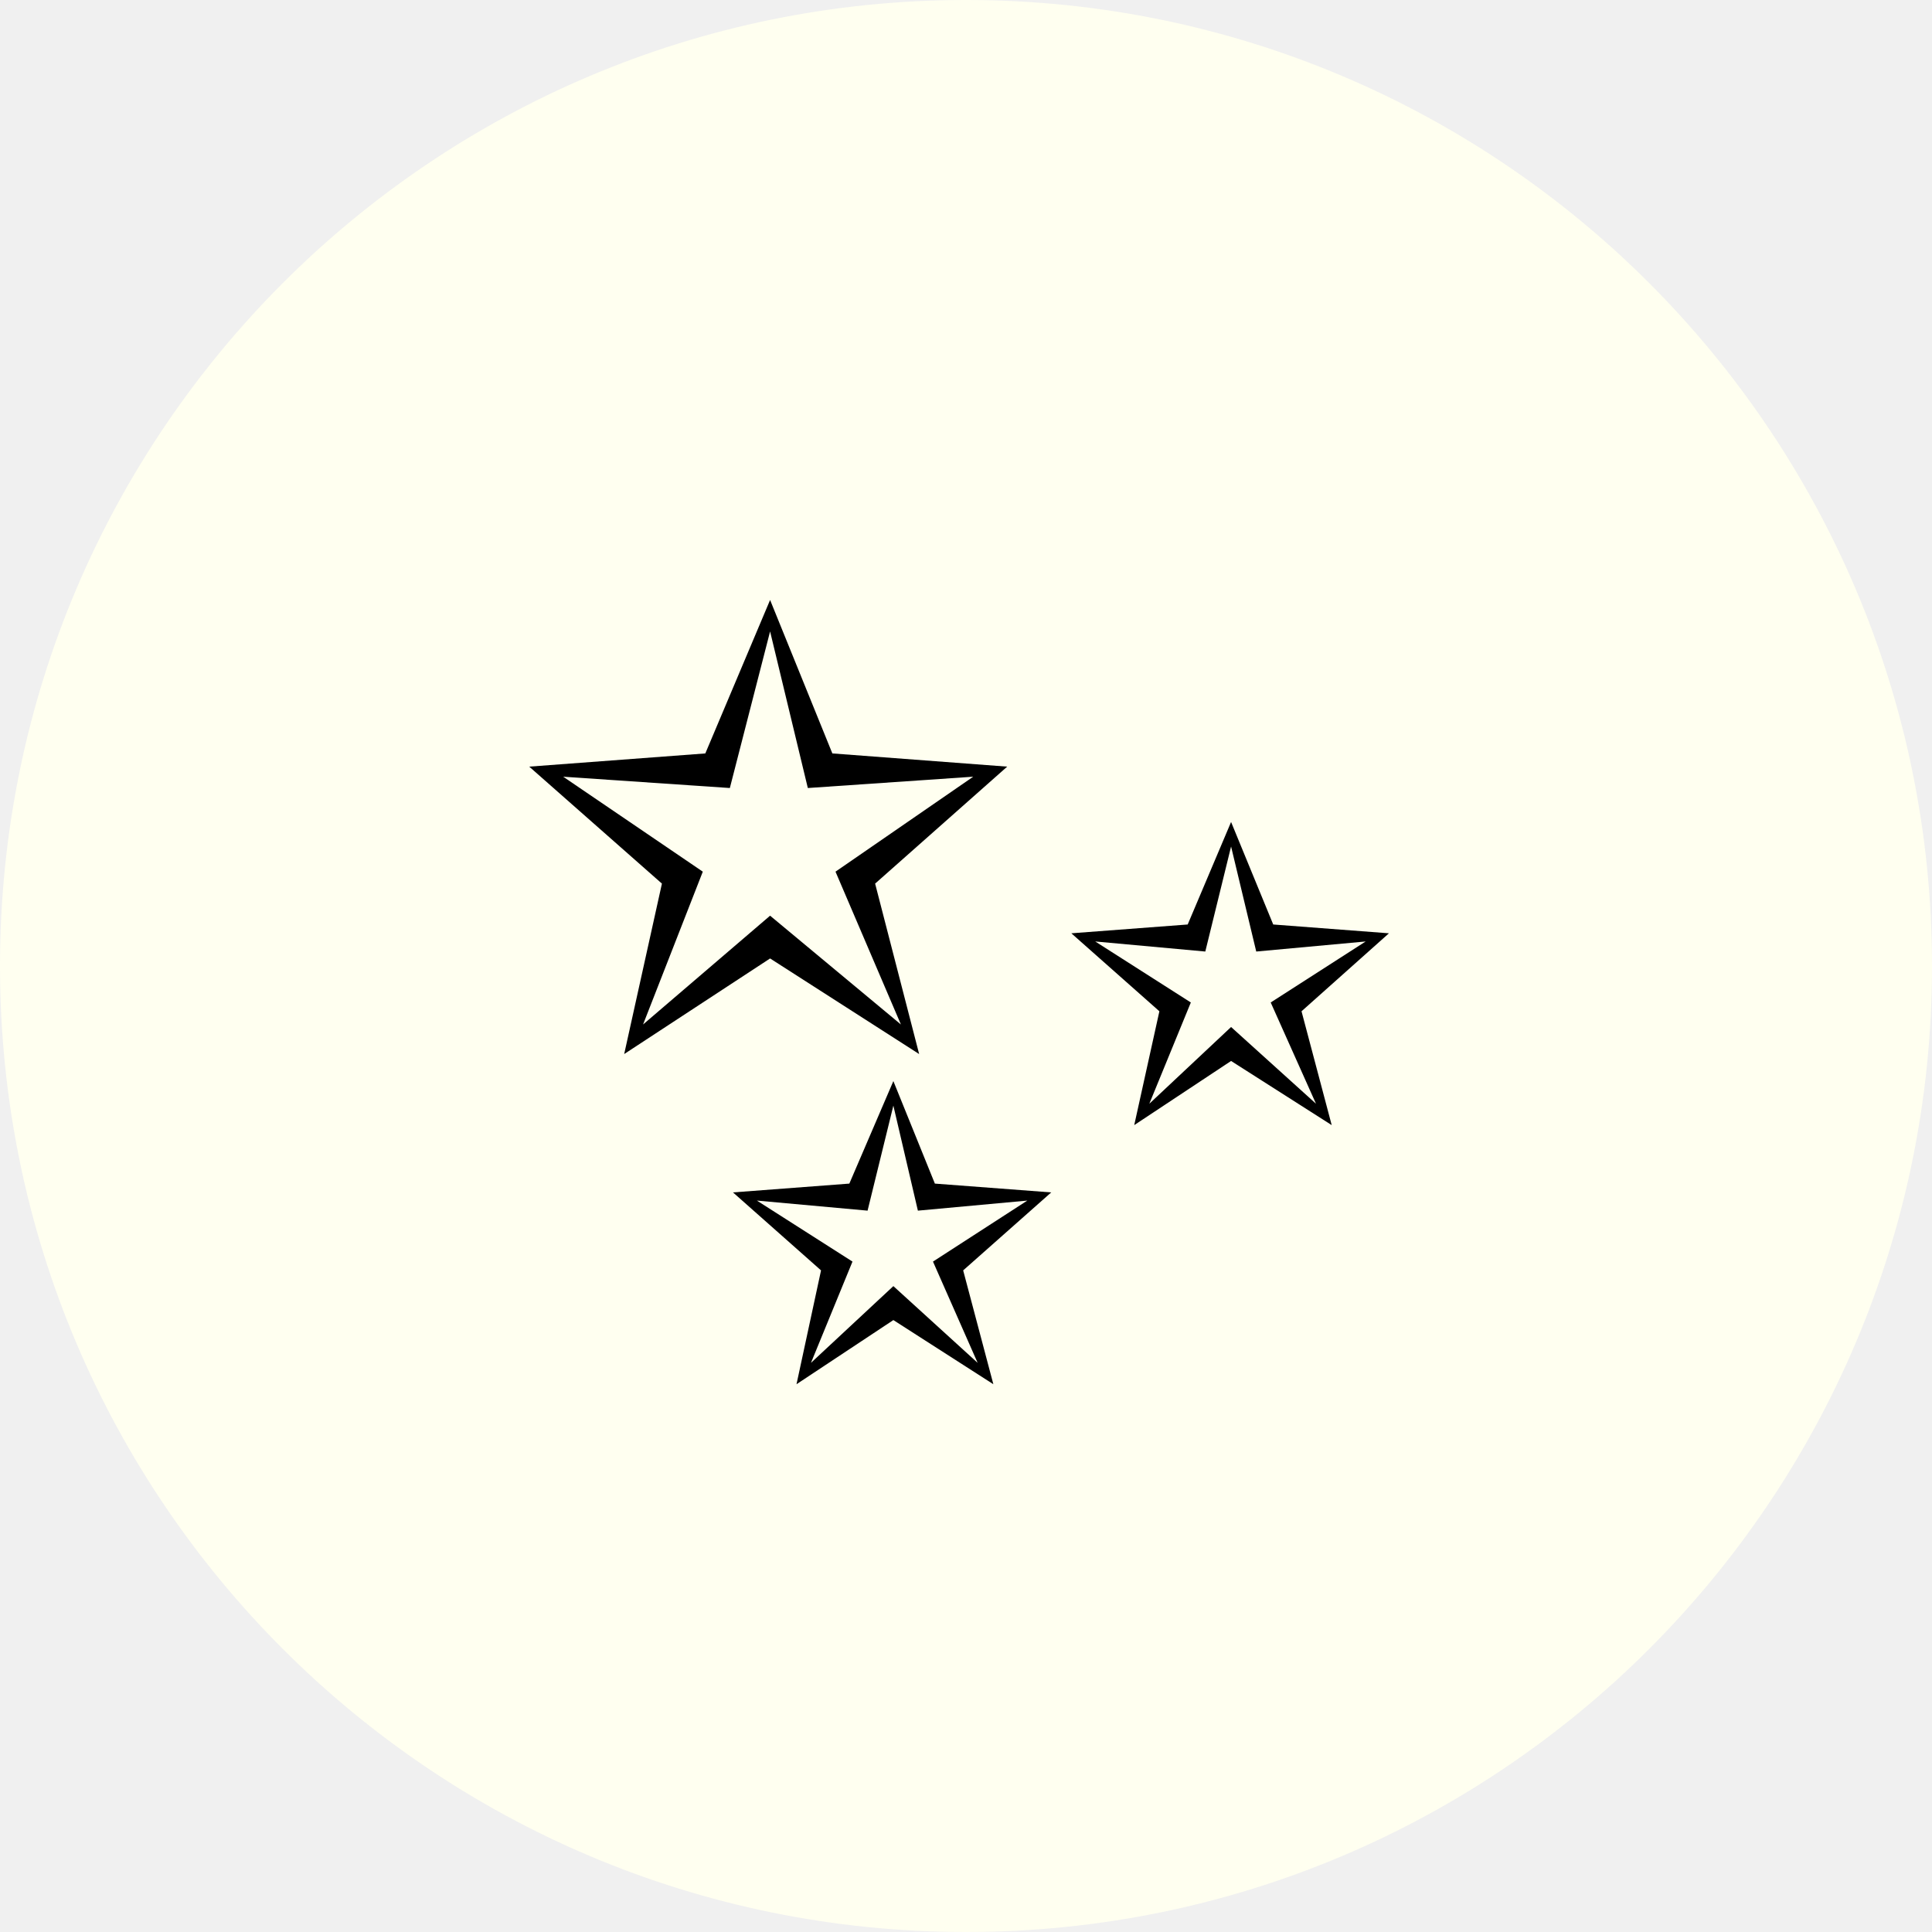
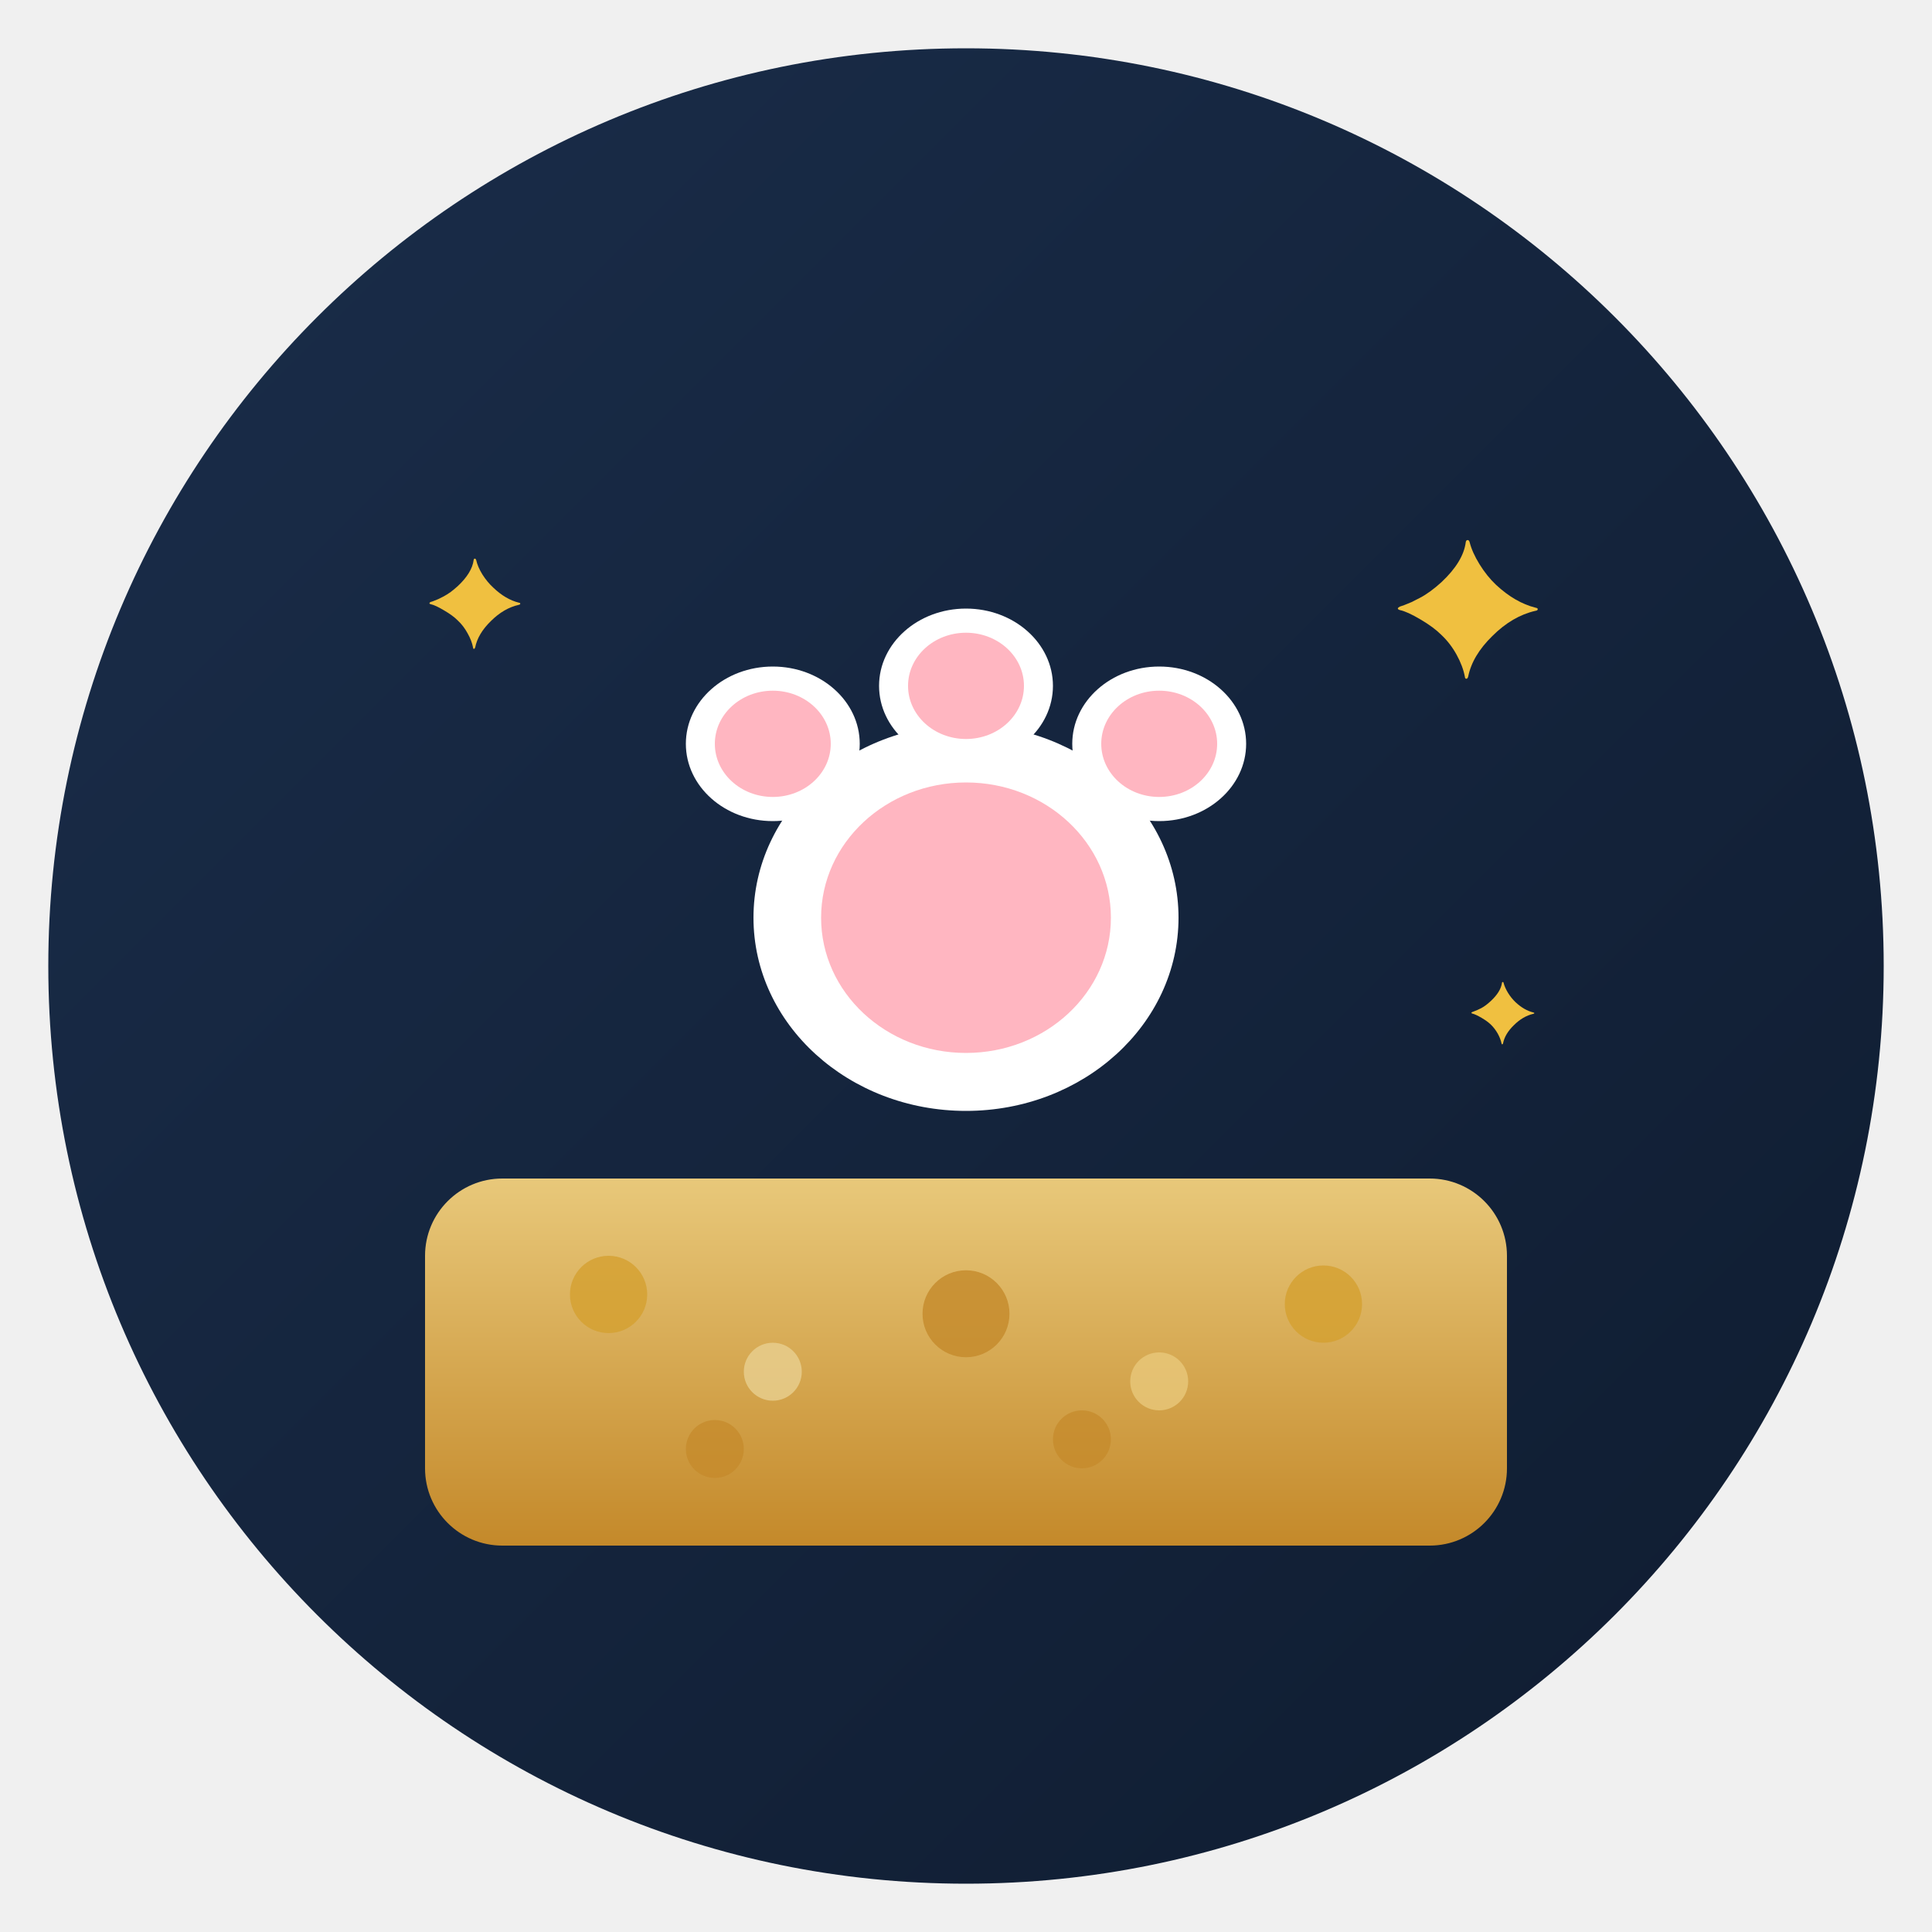
- <svg xmlns="http://www.w3.org/2000/svg" viewBox="0 0 48 48" width="48" height="48">
-   <circle cx="24" cy="24" r="24" fill="#FFFFF0" />
-   <text x="24" y="34" font-size="28" text-anchor="middle" font-family="Apple Color Emoji,Segoe UI Emoji,Noto Color Emoji,sans-serif">✨</text>
+ <svg xmlns="http://www.w3.org/2000/svg" viewBox="0 0 200 200">
+   <defs>
+     <linearGradient id="bg" x1="0%" y1="0%" x2="100%" y2="100%">
+       <stop offset="0%" stop-color="#1A2D4A" />
+       <stop offset="100%" stop-color="#0F1C30" />
+     </linearGradient>
+     <linearGradient id="sand" x1="0%" y1="0%" x2="0%" y2="100%">
+       <stop offset="0%" stop-color="#E8C87A" />
+       <stop offset="100%" stop-color="#C4892A" />
+     </linearGradient>
+   </defs>
+   <circle cx="100" cy="100" r="95" fill="url(#bg)" />
+   <rect x="44" y="122" width="112" height="38" rx="8" fill="url(#sand)" />
+   <circle cx="63" cy="134" r="4" fill="#D4A030" opacity="0.8" />
+   <circle cx="80" cy="142" r="3" fill="#E8D090" opacity="0.8" />
+   <circle cx="100" cy="136" r="4.5" fill="#C4892A" opacity="0.8" />
+   <circle cx="120" cy="143" r="3" fill="#E8C87A" opacity="0.8" />
+   <circle cx="137" cy="135" r="4" fill="#D4A030" opacity="0.8" />
+   <circle cx="74" cy="150" r="3" fill="#C4892A" opacity="0.7" />
+   <circle cx="112" cy="149" r="3" fill="#C4892A" opacity="0.7" />
+   <ellipse cx="100" cy="95" rx="22" ry="20" fill="white" />
+   <ellipse cx="80" cy="77" rx="9" ry="8" fill="white" />
+   <ellipse cx="100" cy="71" rx="9" ry="8" fill="white" />
+   <ellipse cx="120" cy="77" rx="9" ry="8" fill="white" />
+   <ellipse cx="100" cy="95" rx="15" ry="14" fill="#FFB6C1" />
+   <ellipse cx="80" cy="77" rx="6" ry="5.5" fill="#FFB6C1" />
+   <ellipse cx="100" cy="71" rx="6" ry="5.5" fill="#FFB6C1" />
+   <ellipse cx="120" cy="77" rx="6" ry="5.5" fill="#FFB6C1" />
+   <text x="144" y="70" font-size="20" fill="#F0C040">✦</text>
+   <text x="44" y="67" font-size="13" fill="#F0C040">✦</text>
+   <text x="152" y="108" font-size="9" fill="#F0C040">✦</text>
</svg>
